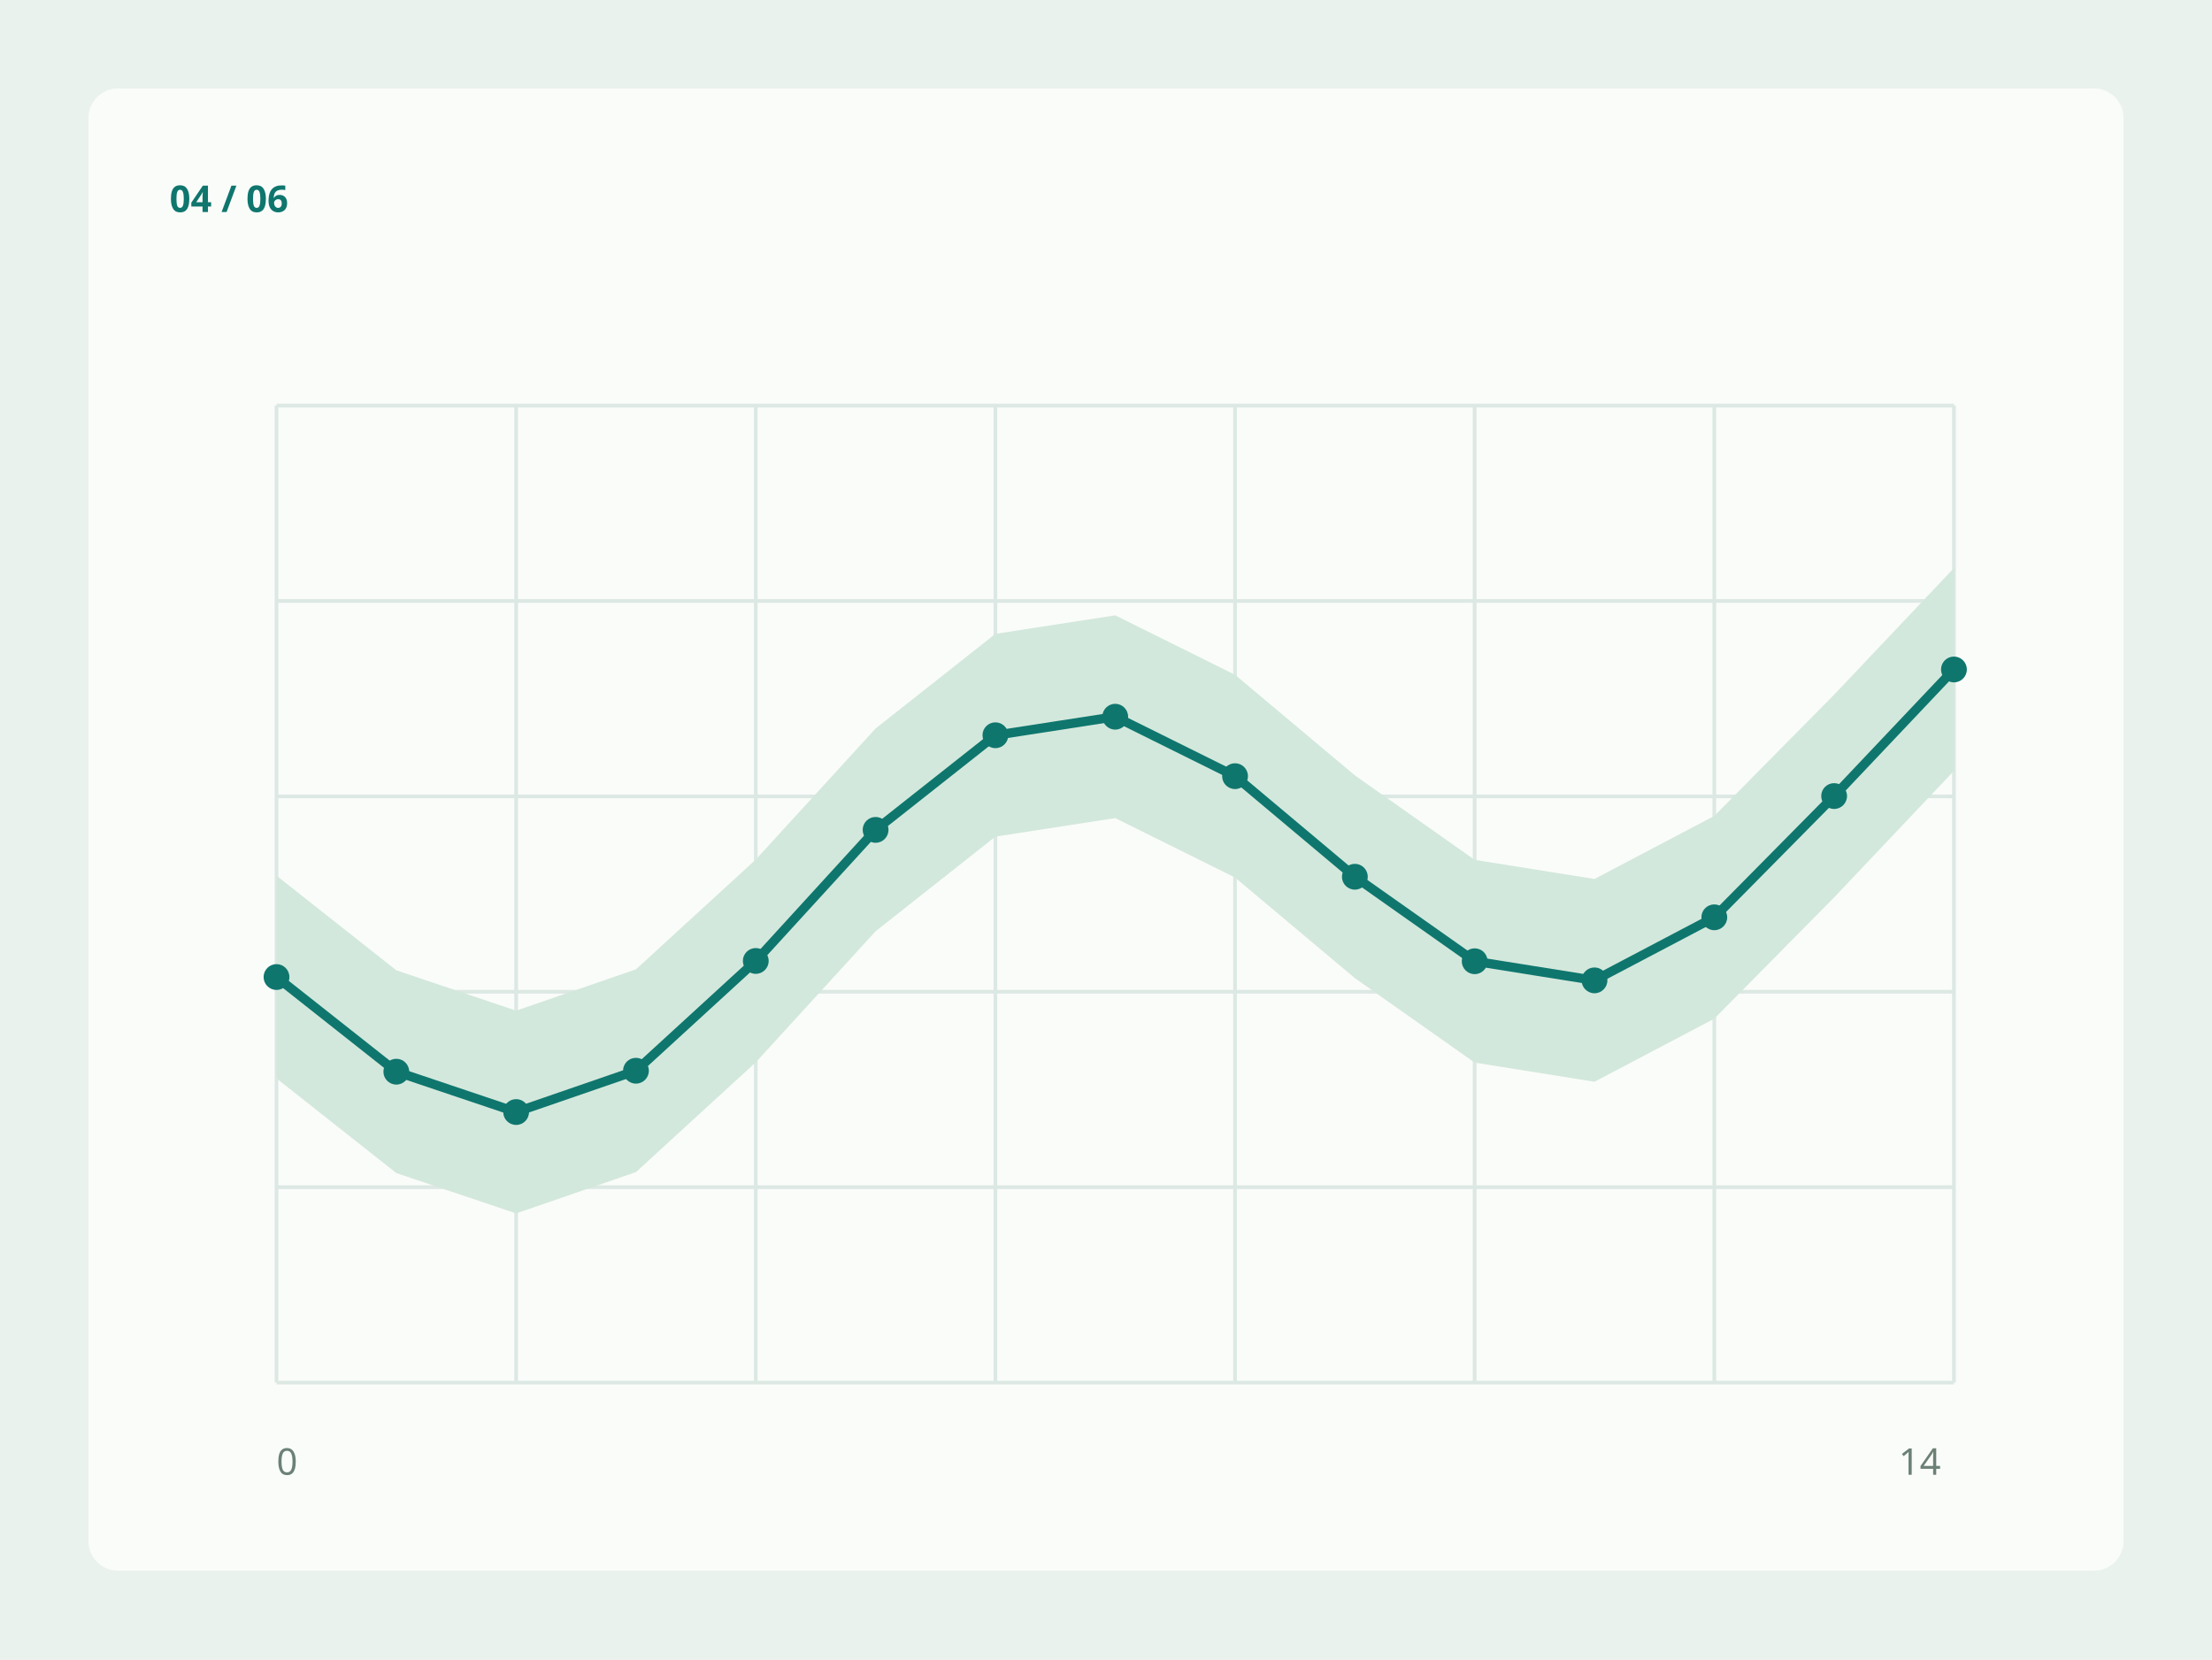
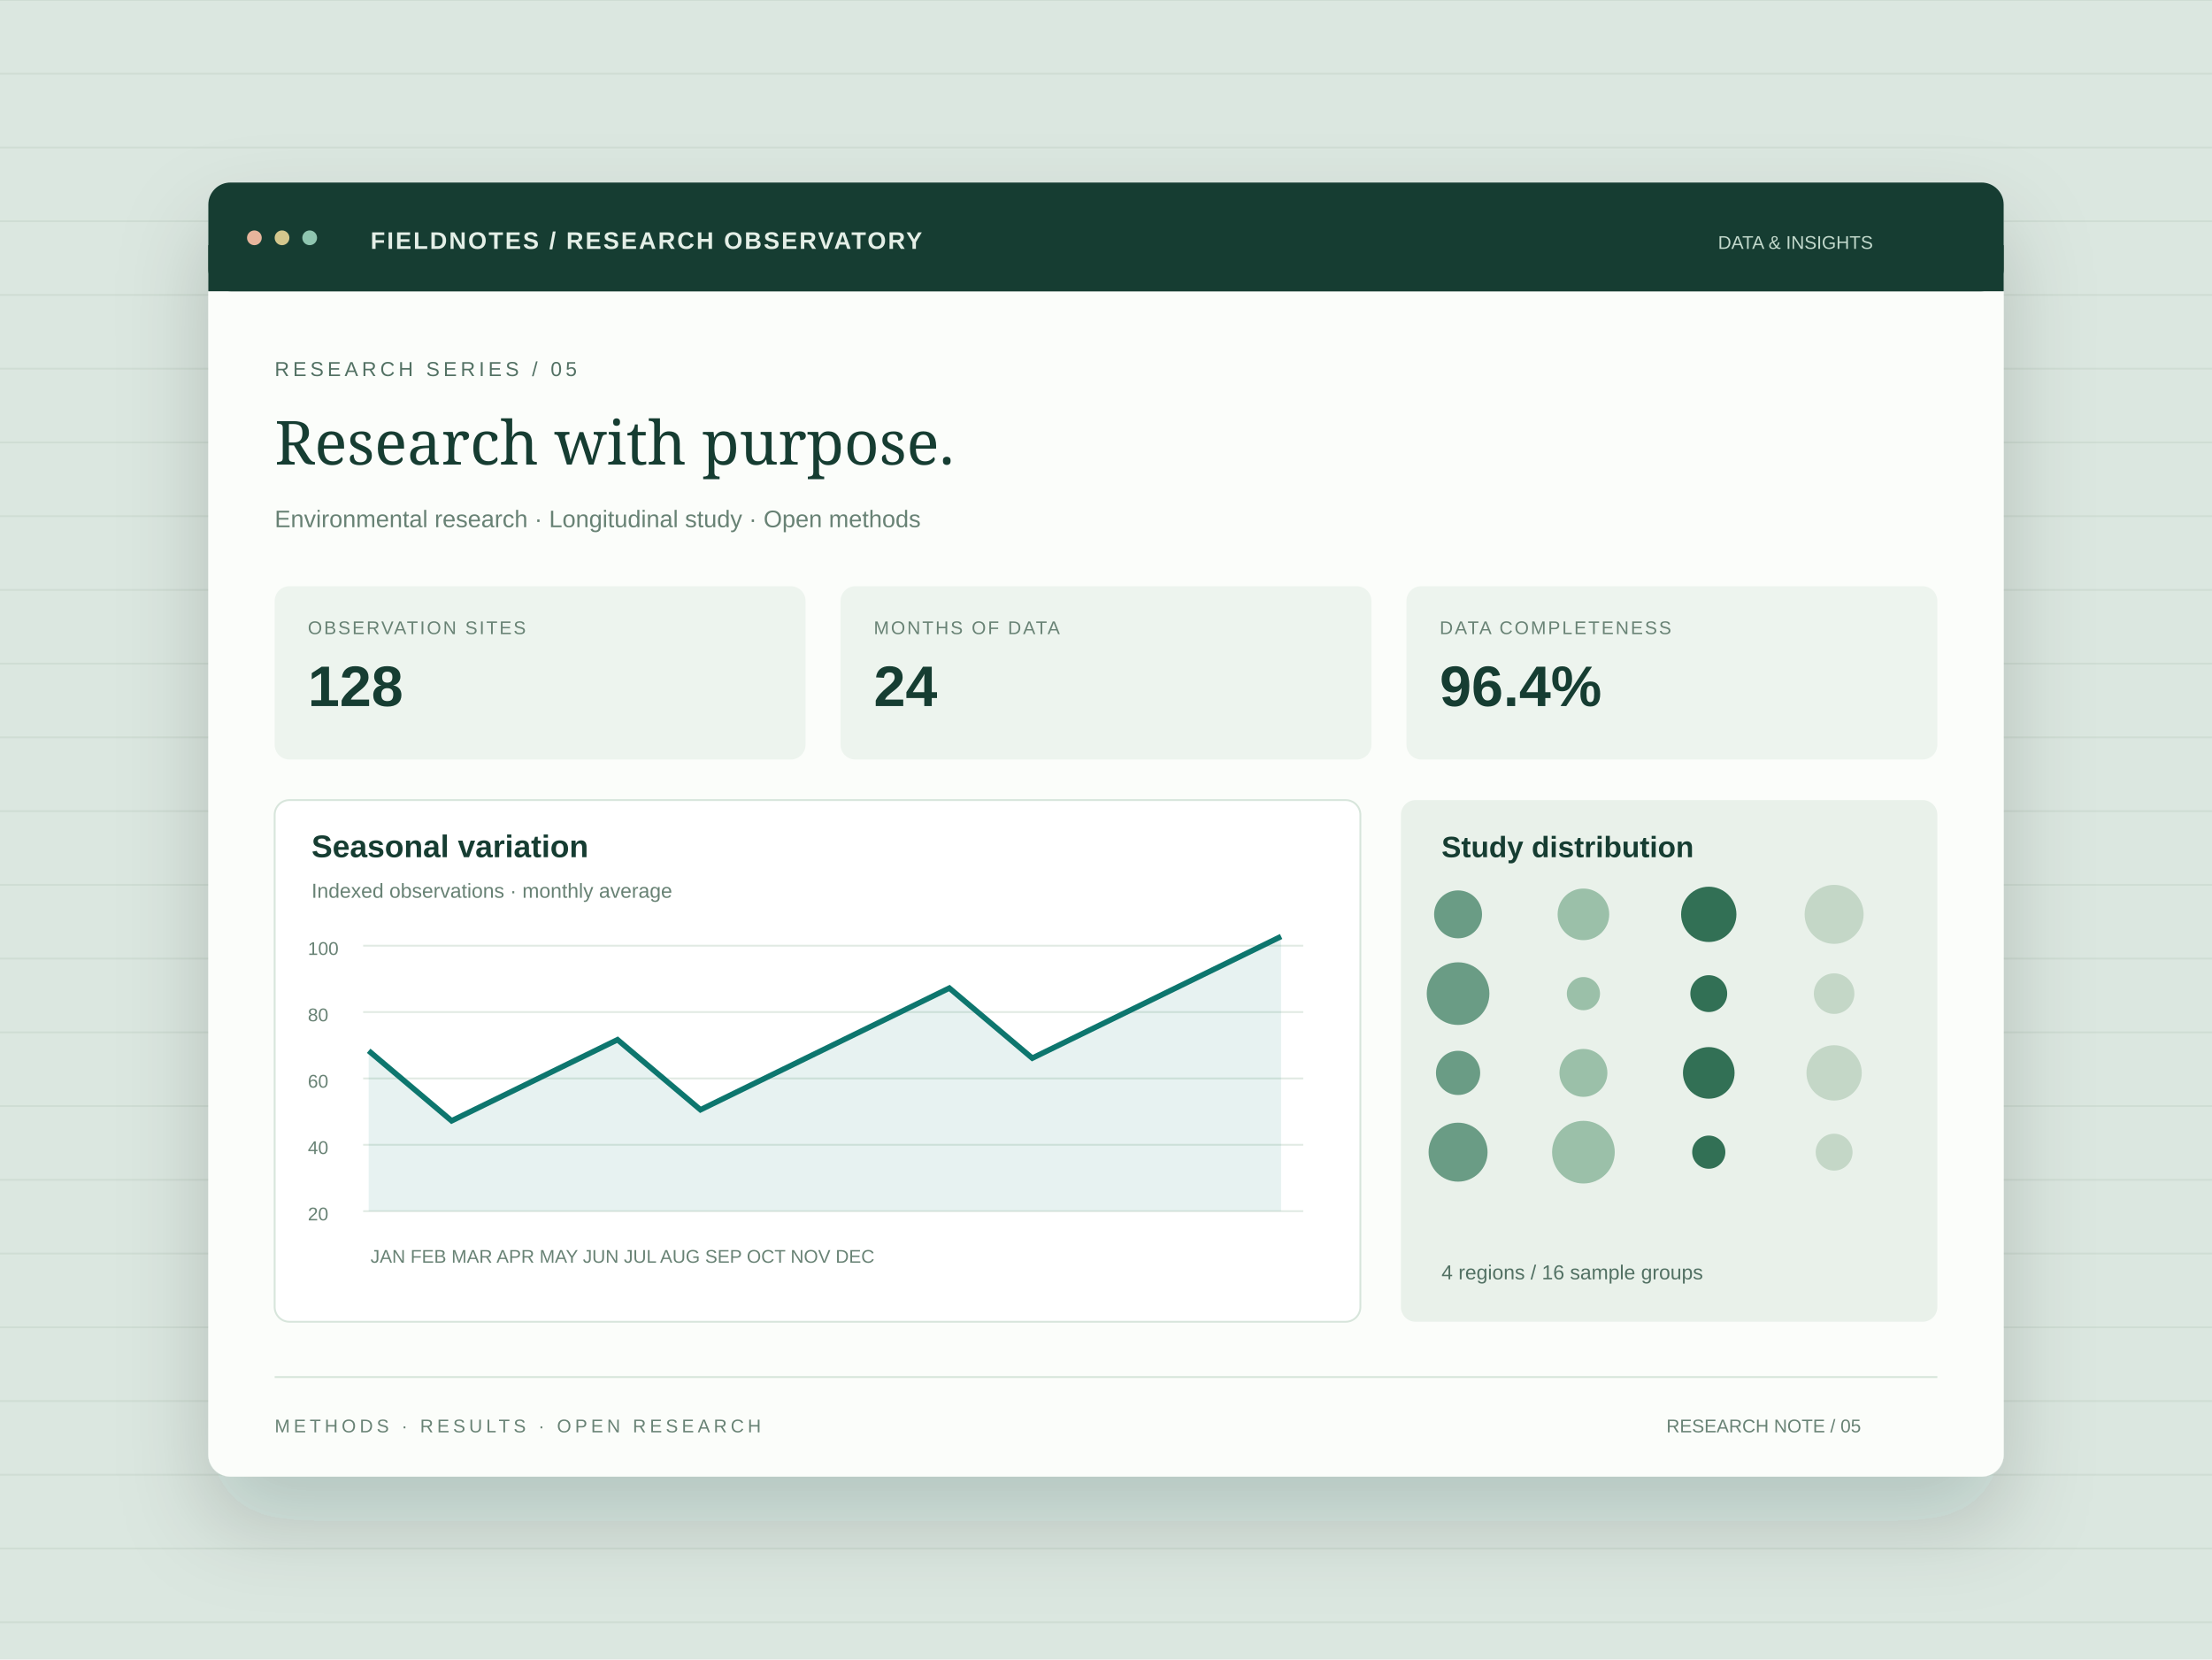
<svg xmlns="http://www.w3.org/2000/svg" viewBox="0 0 1200 900" width="1200" height="900">
-   <rect x="0" y="0" width="1200" height="900" rx="0" fill="#EAF2EE" stroke="none" />
-   <rect x="48" y="48" width="1104" height="804" rx="16" fill="#FAFCFA" stroke="none" />
-   <text x="92" y="115" font-family="sans-serif" font-size="20" font-weight="600" fill="#0F766E">04 / 06</text>
-   <path d="M150 220L1060 220" fill="none" stroke="#DCE8E3" stroke-width="2" />
-   <path d="M150 326L1060 326" fill="none" stroke="#DCE8E3" stroke-width="2" />
-   <path d="M150 432L1060 432" fill="none" stroke="#DCE8E3" stroke-width="2" />
-   <path d="M150 538L1060 538" fill="none" stroke="#DCE8E3" stroke-width="2" />
-   <path d="M150 644L1060 644" fill="none" stroke="#DCE8E3" stroke-width="2" />
-   <path d="M150 750L1060 750" fill="none" stroke="#DCE8E3" stroke-width="2" />
-   <path d="M150 220L150 750" fill="none" stroke="#DCE8E3" stroke-width="2" />
-   <path d="M280 220L280 750" fill="none" stroke="#DCE8E3" stroke-width="2" />
-   <path d="M410 220L410 750" fill="none" stroke="#DCE8E3" stroke-width="2" />
-   <path d="M540 220L540 750" fill="none" stroke="#DCE8E3" stroke-width="2" />
-   <path d="M670 220L670 750" fill="none" stroke="#DCE8E3" stroke-width="2" />
-   <path d="M800 220L800 750" fill="none" stroke="#DCE8E3" stroke-width="2" />
-   <path d="M930 220L930 750" fill="none" stroke="#DCE8E3" stroke-width="2" />
-   <path d="M1060 220L1060 750" fill="none" stroke="#DCE8E3" stroke-width="2" />
-   <polygon points="150,585.0 215,636.345 280,658.231 345,635.825 410,576.276 475,505.173 540,453.84 605,443.787 670,476.032 735,530.599 800,576.43 865,586.804 930,552.6 995,486.826 1060,418.16 1060,308.16 995,376.826 930,442.6 865,476.804 800,466.43 735,420.599 670,366.032 605,333.787 540,343.84 475,395.173 410,466.276 345,525.825 280,548.231 215,526.345 150,475.0" fill="#D3E8DC" />
-   <polyline points="150,530.0 215,581.345 280,603.231 345,580.825 410,521.276 475,450.173 540,398.84 605,388.787 670,421.032 735,475.599 800,521.43 865,531.804 930,497.6 995,431.826 1060,363.16" fill="none" stroke="#0F766E" stroke-width="5" />
-   <circle cx="150" cy="530.0" r="7" fill="#0F766E" stroke="none" />
-   <circle cx="215" cy="581.345" r="7" fill="#0F766E" stroke="none" />
-   <circle cx="280" cy="603.231" r="7" fill="#0F766E" stroke="none" />
-   <circle cx="345" cy="580.825" r="7" fill="#0F766E" stroke="none" />
-   <circle cx="410" cy="521.276" r="7" fill="#0F766E" stroke="none" />
-   <circle cx="475" cy="450.173" r="7" fill="#0F766E" stroke="none" />
-   <circle cx="540" cy="398.84" r="7" fill="#0F766E" stroke="none" />
-   <circle cx="605" cy="388.787" r="7" fill="#0F766E" stroke="none" />
-   <circle cx="670" cy="421.032" r="7" fill="#0F766E" stroke="none" />
-   <circle cx="735" cy="475.599" r="7" fill="#0F766E" stroke="none" />
-   <circle cx="800" cy="521.43" r="7" fill="#0F766E" stroke="none" />
-   <circle cx="865" cy="531.804" r="7" fill="#0F766E" stroke="none" />
-   <circle cx="930" cy="497.6" r="7" fill="#0F766E" stroke="none" />
-   <circle cx="995" cy="431.826" r="7" fill="#0F766E" stroke="none" />
-   <circle cx="1060" cy="363.16" r="7" fill="#0F766E" stroke="none" />
-   <text x="150" y="800" font-family="sans-serif" font-size="20" font-weight="400" fill="#6B8176">0</text>
-   <text x="1030" y="800" font-family="sans-serif" font-size="20" font-weight="400" fill="#6B8176">14</text>
+   <defs>
+     <filter id="shadow" x="-30%" y="-30%" width="170%" height="180%">
+       <feDropShadow dx="0" dy="24" stdDeviation="24" flood-color="#152030" flood-opacity=".18" />
+     </filter>
+     <linearGradient id="paper" x2="1" y2="1">
+       <stop stop-color="#fff" />
+       <stop offset="1" stop-color="#e9e4da" />
+     </linearGradient>
+     <linearGradient id="desk" x2="0" y2="1">
+       <stop stop-color="#dbe7e0" />
+       <stop offset="1" stop-color="#c6c3bd" />
+     </linearGradient>
+     <linearGradient id="glass" x2="1" y2="1">
+       <stop stop-color="#ffffff" stop-opacity=".35" />
+       <stop offset="1" stop-color="#ffffff" stop-opacity="0" />
+     </linearGradient>
+   </defs>
+   <rect x="0" y="0" width="1200" height="900" rx="0" fill="#dbe7e0" />
+   <rect x="0" y="0" width="1200" height="900" rx="0" fill="#dbe7e0" />
+   <path d="M0 0h1200" stroke="#cfddd4" />
+   <path d="M0 40h1200" stroke="#cfddd4" />
+   <path d="M0 80h1200" stroke="#cfddd4" />
+   <path d="M0 120h1200" stroke="#cfddd4" />
+   <path d="M0 160h1200" stroke="#cfddd4" />
+   <path d="M0 200h1200" stroke="#cfddd4" />
+   <path d="M0 240h1200" stroke="#cfddd4" />
+   <path d="M0 280h1200" stroke="#cfddd4" />
+   <path d="M0 320h1200" stroke="#cfddd4" />
+   <path d="M0 360h1200" stroke="#cfddd4" />
+   <path d="M0 400h1200" stroke="#cfddd4" />
+   <path d="M0 440h1200" stroke="#cfddd4" />
+   <path d="M0 480h1200" stroke="#cfddd4" />
+   <path d="M0 520h1200" stroke="#cfddd4" />
+   <path d="M0 560h1200" stroke="#cfddd4" />
+   <path d="M0 600h1200" stroke="#cfddd4" />
+   <path d="M0 640h1200" stroke="#cfddd4" />
+   <path d="M0 680h1200" stroke="#cfddd4" />
+   <path d="M0 720h1200" stroke="#cfddd4" />
+   <path d="M0 760h1200" stroke="#cfddd4" />
+   <path d="M0 800h1200" stroke="#cfddd4" />
+   <path d="M0 840h1200" stroke="#cfddd4" />
+   <path d="M0 880h1200" stroke="#cfddd4" />
+   <g transform="translate(113 99)" filter="url(#shadow)">
+     <rect x="0" y="0" width="974" height="702" rx="12" fill="#fbfdfa" />
+     <rect x="0" y="0" width="974" height="59" rx="12" fill="#173d32" />
+     <rect x="0" y="34" width="974" height="25" rx="0" fill="#173d32" />
+     <circle cx="25" cy="30" r="4" fill="#e7b59c" />
+     <circle cx="40" cy="30" r="4" fill="#d4c78d" />
+     <circle cx="55" cy="30" r="4" fill="#8fc6b0" />
+     <text x="88" y="36" font-family="Arial, sans-serif" font-size="13" font-weight="700" fill="#e4efe7" letter-spacing="1">
+       FIELDNOTES / RESEARCH OBSERVATORY
+     </text>
+     <text x="819" y="36" font-family="Arial, sans-serif" font-size="10" font-weight="400" fill="#c2d9cc">
+       DATA &amp; INSIGHTS
+     </text>
+     <text x="36" y="105" font-family="Arial, sans-serif" font-size="11" font-weight="400" fill="#527164" letter-spacing="2">
+       RESEARCH SERIES / 05
+     </text>
+     <text x="36" y="153" font-family="Georgia, serif" font-size="33" font-weight="400" fill="#173d32">
+       Research with purpose.
+     </text>
+     <text x="36" y="187" font-family="Arial, sans-serif" font-size="13" font-weight="400" fill="#688274">
+       Environmental research · Longitudinal study · Open methods
+     </text>
+     <rect x="36" y="219" width="288" height="94" rx="8" fill="#edf4ee" />
+     <text x="54" y="245" font-family="Arial, sans-serif" font-size="10" font-weight="400" fill="#688274" letter-spacing="1">
+       OBSERVATION SITES
+     </text>
+     <text x="54" y="284" font-family="Arial, sans-serif" font-size="31" font-weight="700" fill="#173d32">
+       128
+     </text>
+     <rect x="343" y="219" width="288" height="94" rx="8" fill="#edf4ee" />
+     <text x="361" y="245" font-family="Arial, sans-serif" font-size="10" font-weight="400" fill="#688274" letter-spacing="1">
+       MONTHS OF DATA
+     </text>
+     <text x="361" y="284" font-family="Arial, sans-serif" font-size="31" font-weight="700" fill="#173d32">
+       24
+     </text>
+     <rect x="650" y="219" width="288" height="94" rx="8" fill="#edf4ee" />
+     <text x="668" y="245" font-family="Arial, sans-serif" font-size="10" font-weight="400" fill="#688274" letter-spacing="1">
+       DATA COMPLETENESS
+     </text>
+     <text x="668" y="284" font-family="Arial, sans-serif" font-size="31" font-weight="700" fill="#173d32">
+       96.4%
+     </text>
+     <rect x="36" y="335" width="589" height="283" rx="8" fill="#fff" stroke="#d7e5db" />
+     <text x="56" y="366" font-family="Arial, sans-serif" font-size="17" font-weight="700" fill="#173d32">
+       Seasonal variation
+     </text>
+     <text x="56" y="388" font-family="Arial, sans-serif" font-size="11" font-weight="400" fill="#688274">
+       Indexed observations · monthly average
+     </text>
+     <path d="M84 414h510" stroke="#e1eae3" />
+     <text x="54" y="419" font-family="Arial, sans-serif" font-size="10" font-weight="400" fill="#688274">
+       100
+     </text>
+     <path d="M84 450h510" stroke="#e1eae3" />
+     <text x="54" y="455" font-family="Arial, sans-serif" font-size="10" font-weight="400" fill="#688274">
+       80
+     </text>
+     <path d="M84 486h510" stroke="#e1eae3" />
+     <text x="54" y="491" font-family="Arial, sans-serif" font-size="10" font-weight="400" fill="#688274">
+       60
+     </text>
+     <path d="M84 522h510" stroke="#e1eae3" />
+     <text x="54" y="527" font-family="Arial, sans-serif" font-size="10" font-weight="400" fill="#688274">
+       40
+     </text>
+     <path d="M84 558h510" stroke="#e1eae3" />
+     <text x="54" y="563" font-family="Arial, sans-serif" font-size="10" font-weight="400" fill="#688274">
+       20
+     </text>
+     <polygon points="87,558 87,471 132,509 177,487 222,465 267,503 312,481 357,459 402,437 447,475 492,453 537,431 582,409 582,558" fill="#0f766e" opacity=".1" />
+     <polyline points="87,471 132,509 177,487 222,465 267,503 312,481 357,459 402,437 447,475 492,453 537,431 582,409" fill="none" stroke="#0f766e" stroke-width="3" />
+     <text x="88" y="586" font-family="Arial, sans-serif" font-size="10" font-weight="400" fill="#688274">
+       JAN FEB MAR APR MAY JUN JUL AUG SEP OCT NOV DEC
+     </text>
+     <rect x="647" y="335" width="291" height="283" rx="8" fill="#e9f1ea" />
+     <text x="669" y="366" font-family="Arial, sans-serif" font-size="16" font-weight="700" fill="#173d32">
+       Study distribution
+     </text>
+     <circle cx="678" cy="397" r="13" fill="#6b9c85" />
+     <circle cx="746" cy="397" r="14" fill="#9bc0a9" />
+     <circle cx="814" cy="397" r="15" fill="#306f54" />
+     <circle cx="882" cy="397" r="16" fill="#c4d7c7" />
+     <circle cx="678" cy="440" r="17" fill="#6b9c85" />
+     <circle cx="746" cy="440" r="9" fill="#9bc0a9" />
+     <circle cx="814" cy="440" r="10" fill="#306f54" />
+     <circle cx="882" cy="440" r="11" fill="#c4d7c7" />
+     <circle cx="678" cy="483" r="12" fill="#6b9c85" />
+     <circle cx="746" cy="483" r="13" fill="#9bc0a9" />
+     <circle cx="814" cy="483" r="14" fill="#306f54" />
+     <circle cx="882" cy="483" r="15" fill="#c4d7c7" />
+     <circle cx="678" cy="526" r="16" fill="#6b9c85" />
+     <circle cx="746" cy="526" r="17" fill="#9bc0a9" />
+     <circle cx="814" cy="526" r="9" fill="#306f54" />
+     <circle cx="882" cy="526" r="10" fill="#c4d7c7" />
+     <text x="669" y="595" font-family="Arial, sans-serif" font-size="11" font-weight="400" fill="#527164">
+       4 regions / 16 sample groups
+     </text>
+     <path d="M36 648h902" stroke="#d7e5db" />
+     <text x="36" y="678" font-family="Arial, sans-serif" font-size="10" font-weight="400" fill="#688274" letter-spacing="2">
+       METHODS · RESULTS · OPEN RESEARCH
+     </text>
+     <text x="791" y="678" font-family="Arial, sans-serif" font-size="10" font-weight="400" fill="#688274">
+       RESEARCH NOTE / 05
+     </text>
+   </g>
</svg>
